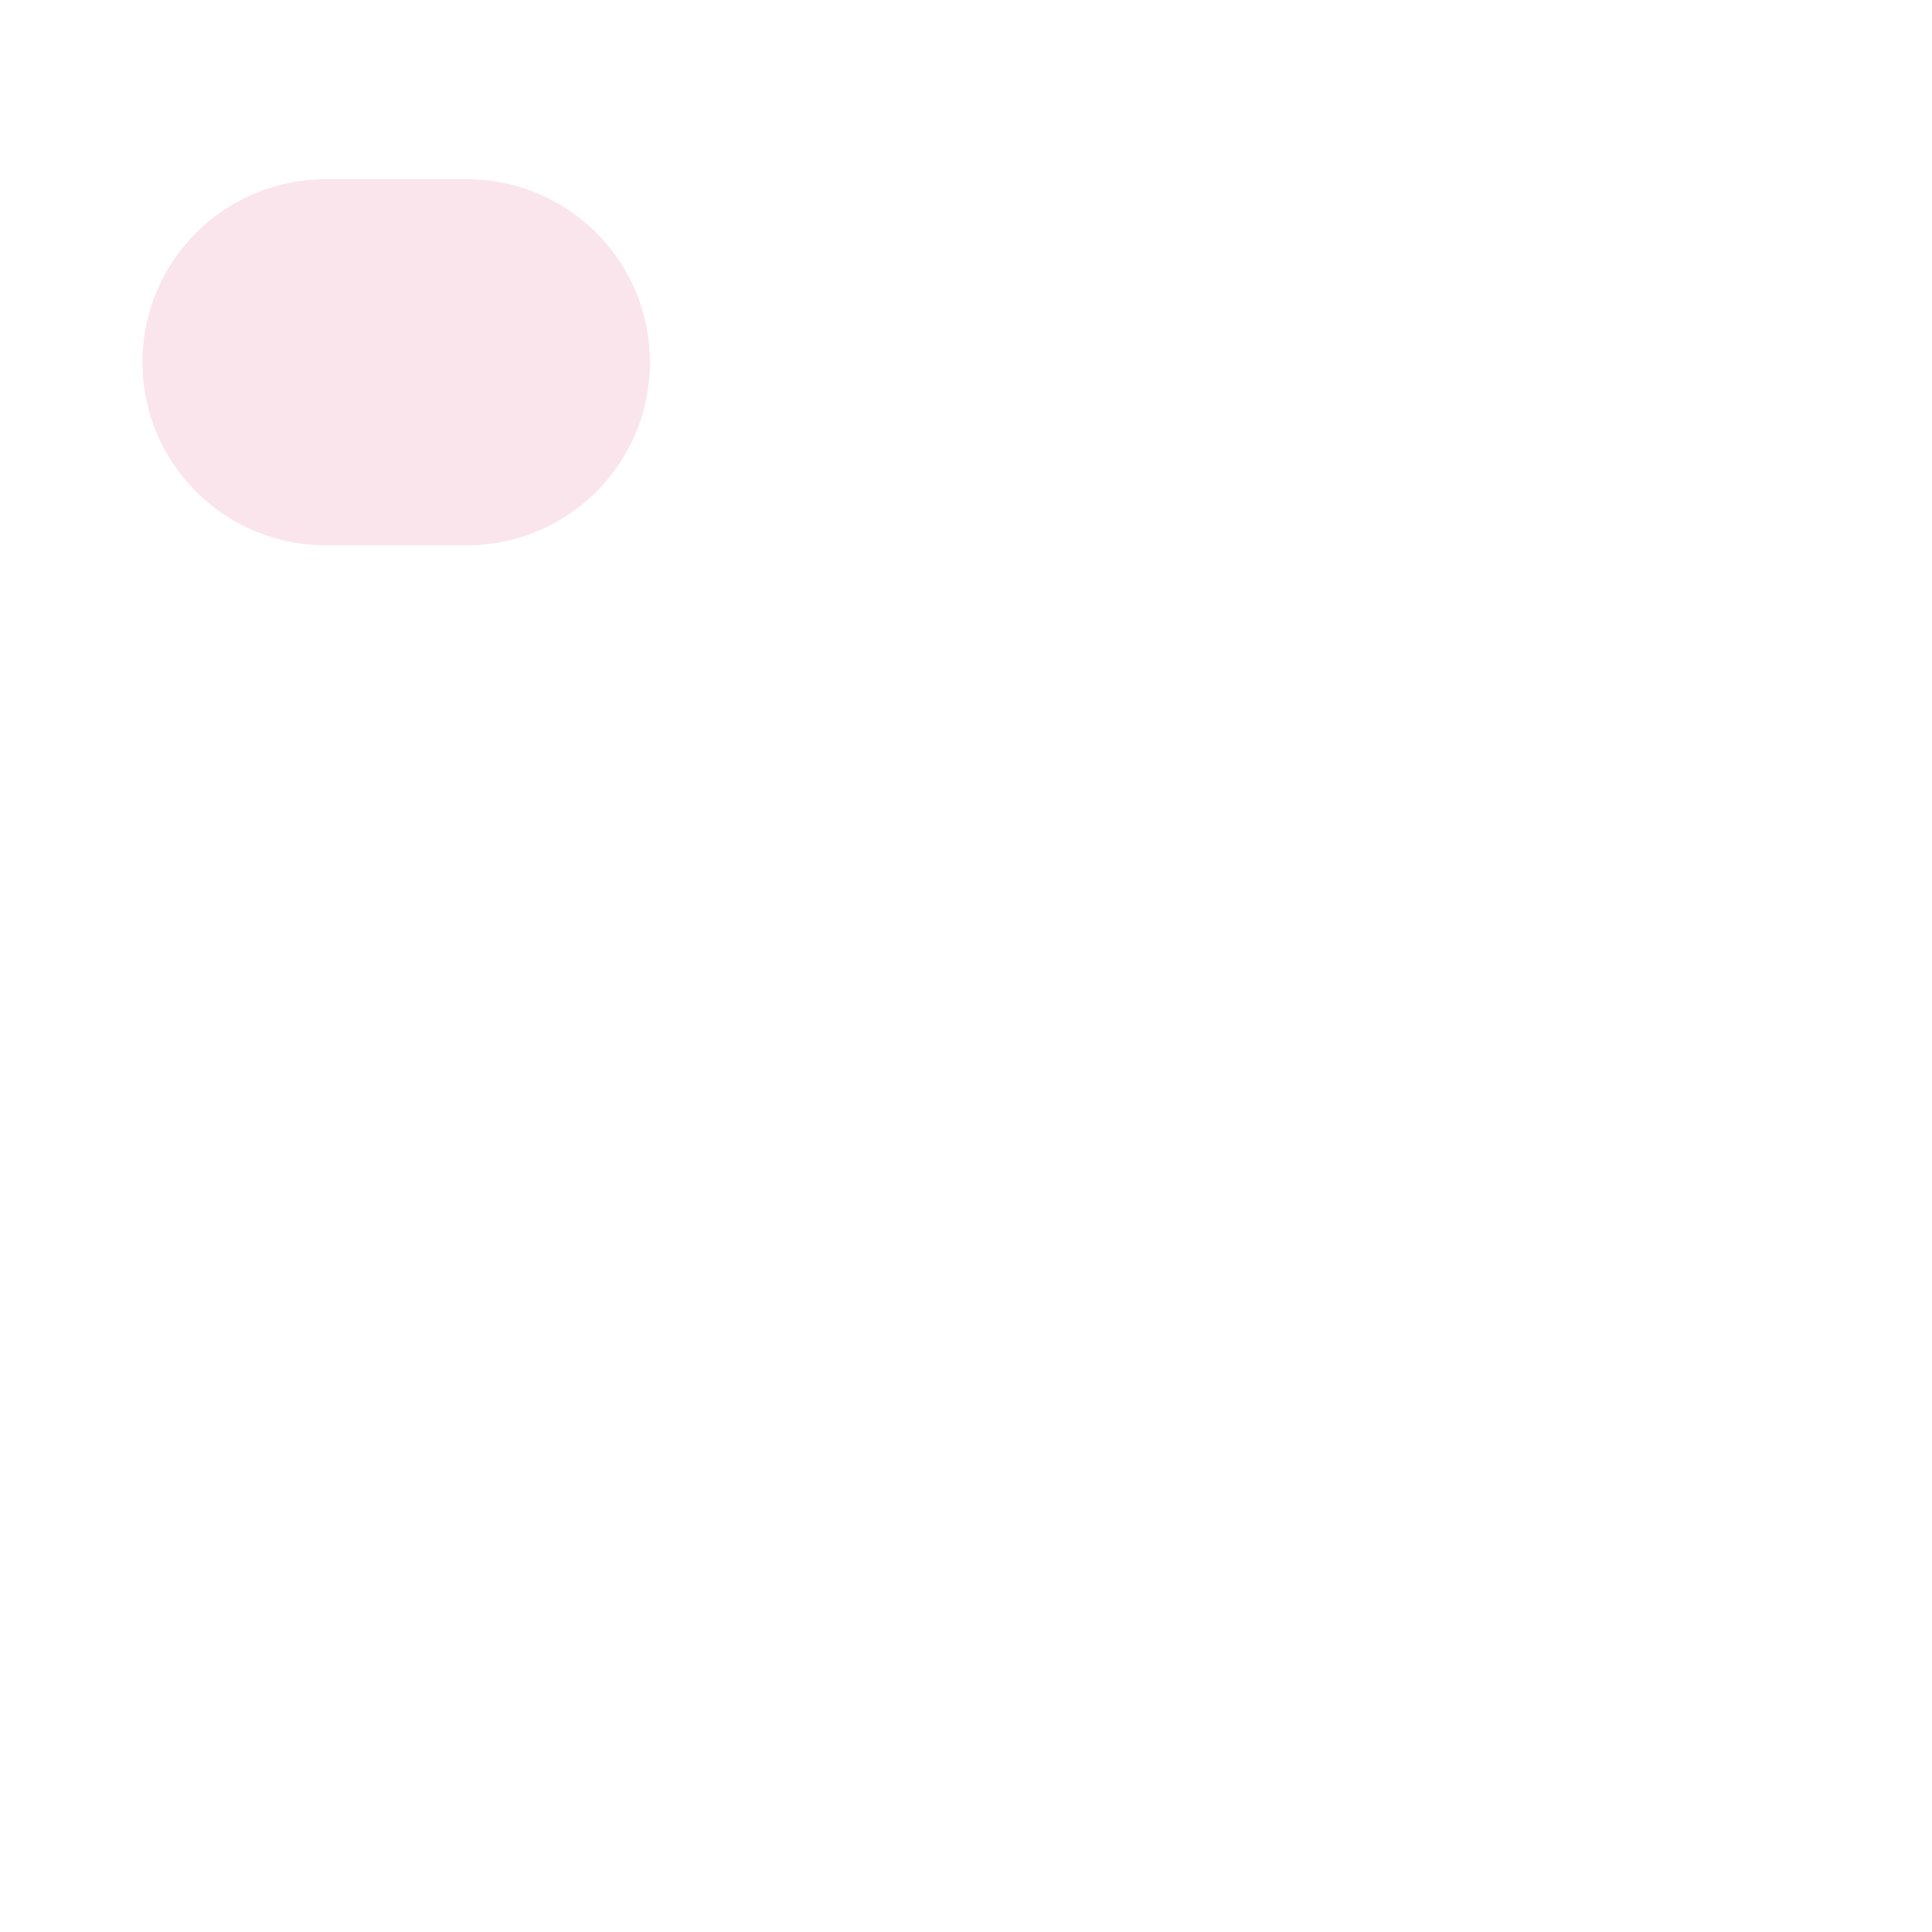
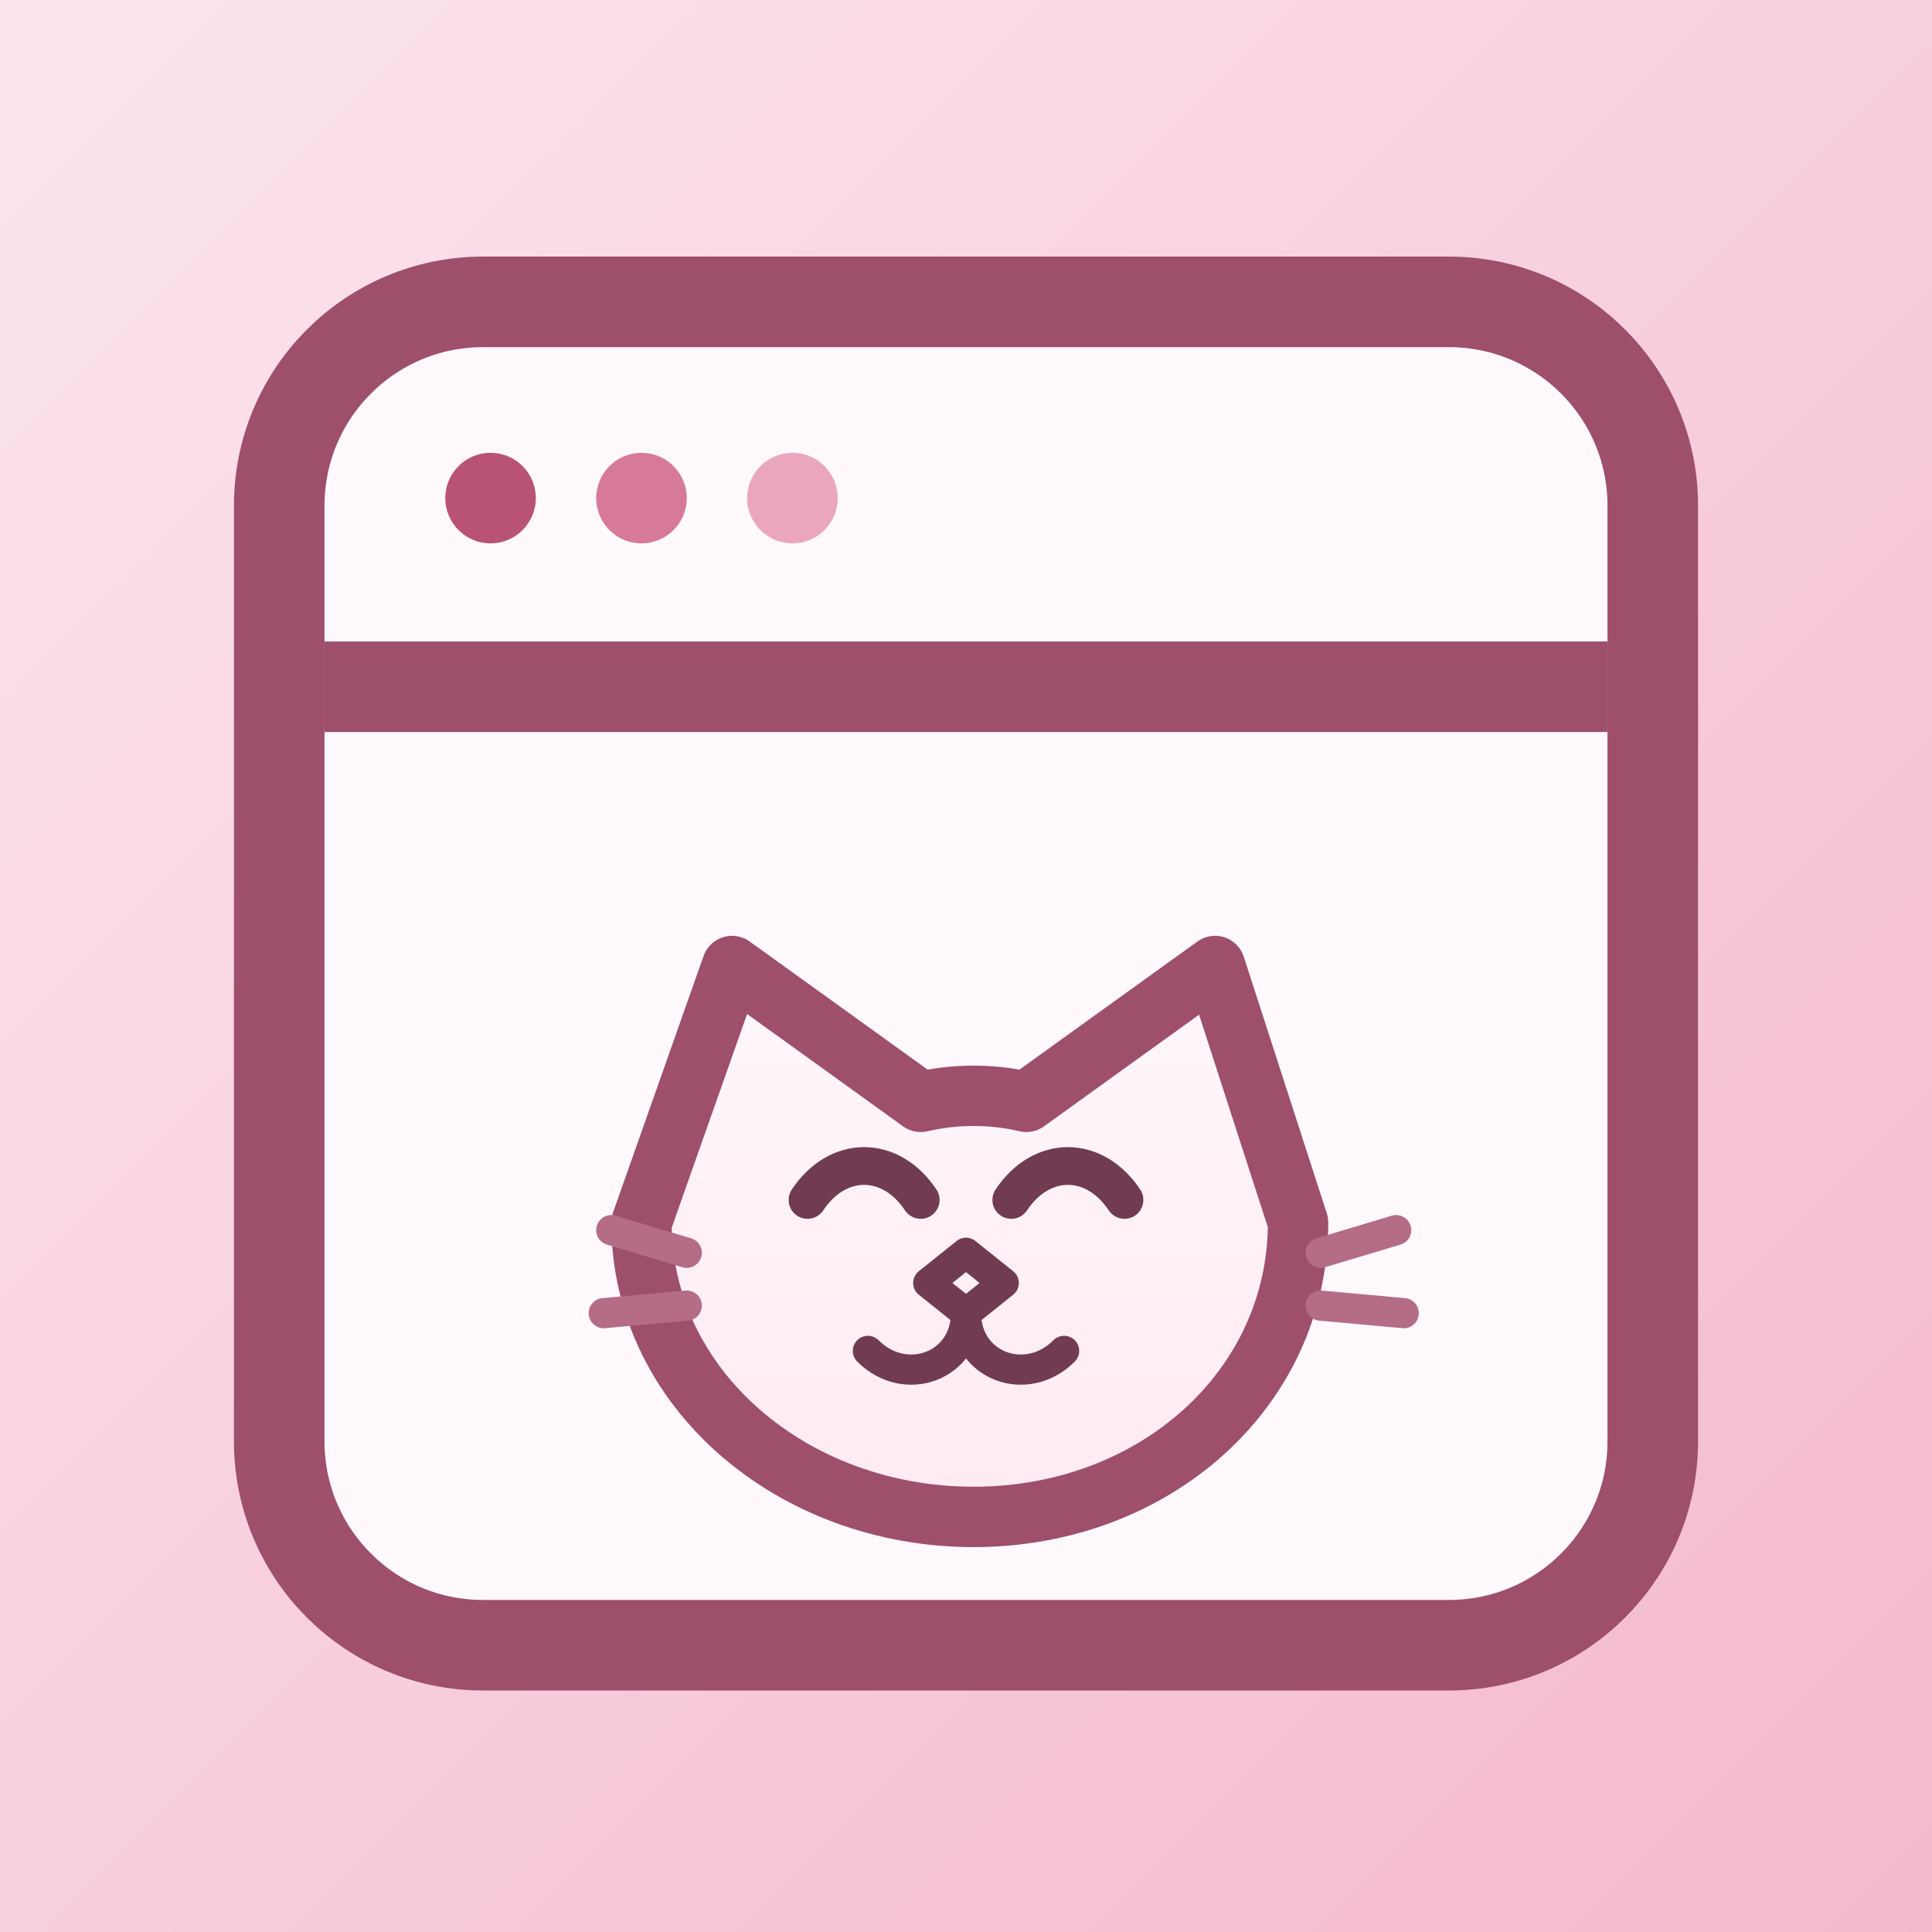
- <svg xmlns="http://www.w3.org/2000/svg" width="1024" height="1024" viewBox="0 0 1024 1024" fill="none">
-   <rect x="75.5" y="95" width="269" height="194" rx="97" fill="#FBE5EC" style="fill:#FBE5EC;fill:color(display-p3 0.982 0.91 0.938);fill-opacity:1;" />
+ <svg xmlns="http://www.w3.org/2000/svg" viewBox="0 0 256 256" role="img" aria-labelledby="title">
+   <defs>
+     <linearGradient id="background" x1="0" y1="0" x2="1" y2="1">
+       <stop offset="0" stop-color="#FCE6EE" />
+       <stop offset="1" stop-color="#F4B8CC" />
+     </linearGradient>
+     <linearGradient id="face" x1="0" y1="0" x2="0" y2="1">
+       <stop offset="0" stop-color="#FFF8FB" />
+       <stop offset="1" stop-color="#FFEAF1" />
+     </linearGradient>
+   </defs>
+   <rect width="256" height="256" fill="url(#background)" />
+   <rect x="37" y="40" width="182" height="178" rx="27" fill="#FFF9FB" stroke="#9E4F6C" stroke-width="12" />
+   <path d="M43 91h170" stroke="#9E4F6C" stroke-width="12" />
+   <circle cx="65" cy="66" r="6" fill="#B95376" />
+   <circle cx="85" cy="66" r="6" fill="#D67A98" />
+   <circle cx="105" cy="66" r="6" fill="#EAA7BC" />
+   <path d="m85 162 12-34 25 18a31 31 0 0 1 14 0l25-18 11 34c0 22-19 39-43 39s-44-17-44-39Z" fill="url(#face)" stroke="#9E4F6C" stroke-width="8" stroke-linejoin="round" />
+   <path d="M107 159c4-6 11-6 15 0m12 0c4-6 11-6 15 0" fill="none" stroke="#713B52" stroke-width="5" stroke-linecap="round" />
+   <path d="m128 166 5 4-5 4-5-4 5-4Zm0 8c0 7-8 10-13 5m13-5c0 7 8 10 13 5" fill="none" stroke="#713B52" stroke-width="4" stroke-linecap="round" stroke-linejoin="round" />
+   <path d="m91 166-10-3m10 10-11 1m95-8 10-3m-10 10 11 1" fill="none" stroke="#B56C86" stroke-width="4" stroke-linecap="round" />
</svg>
